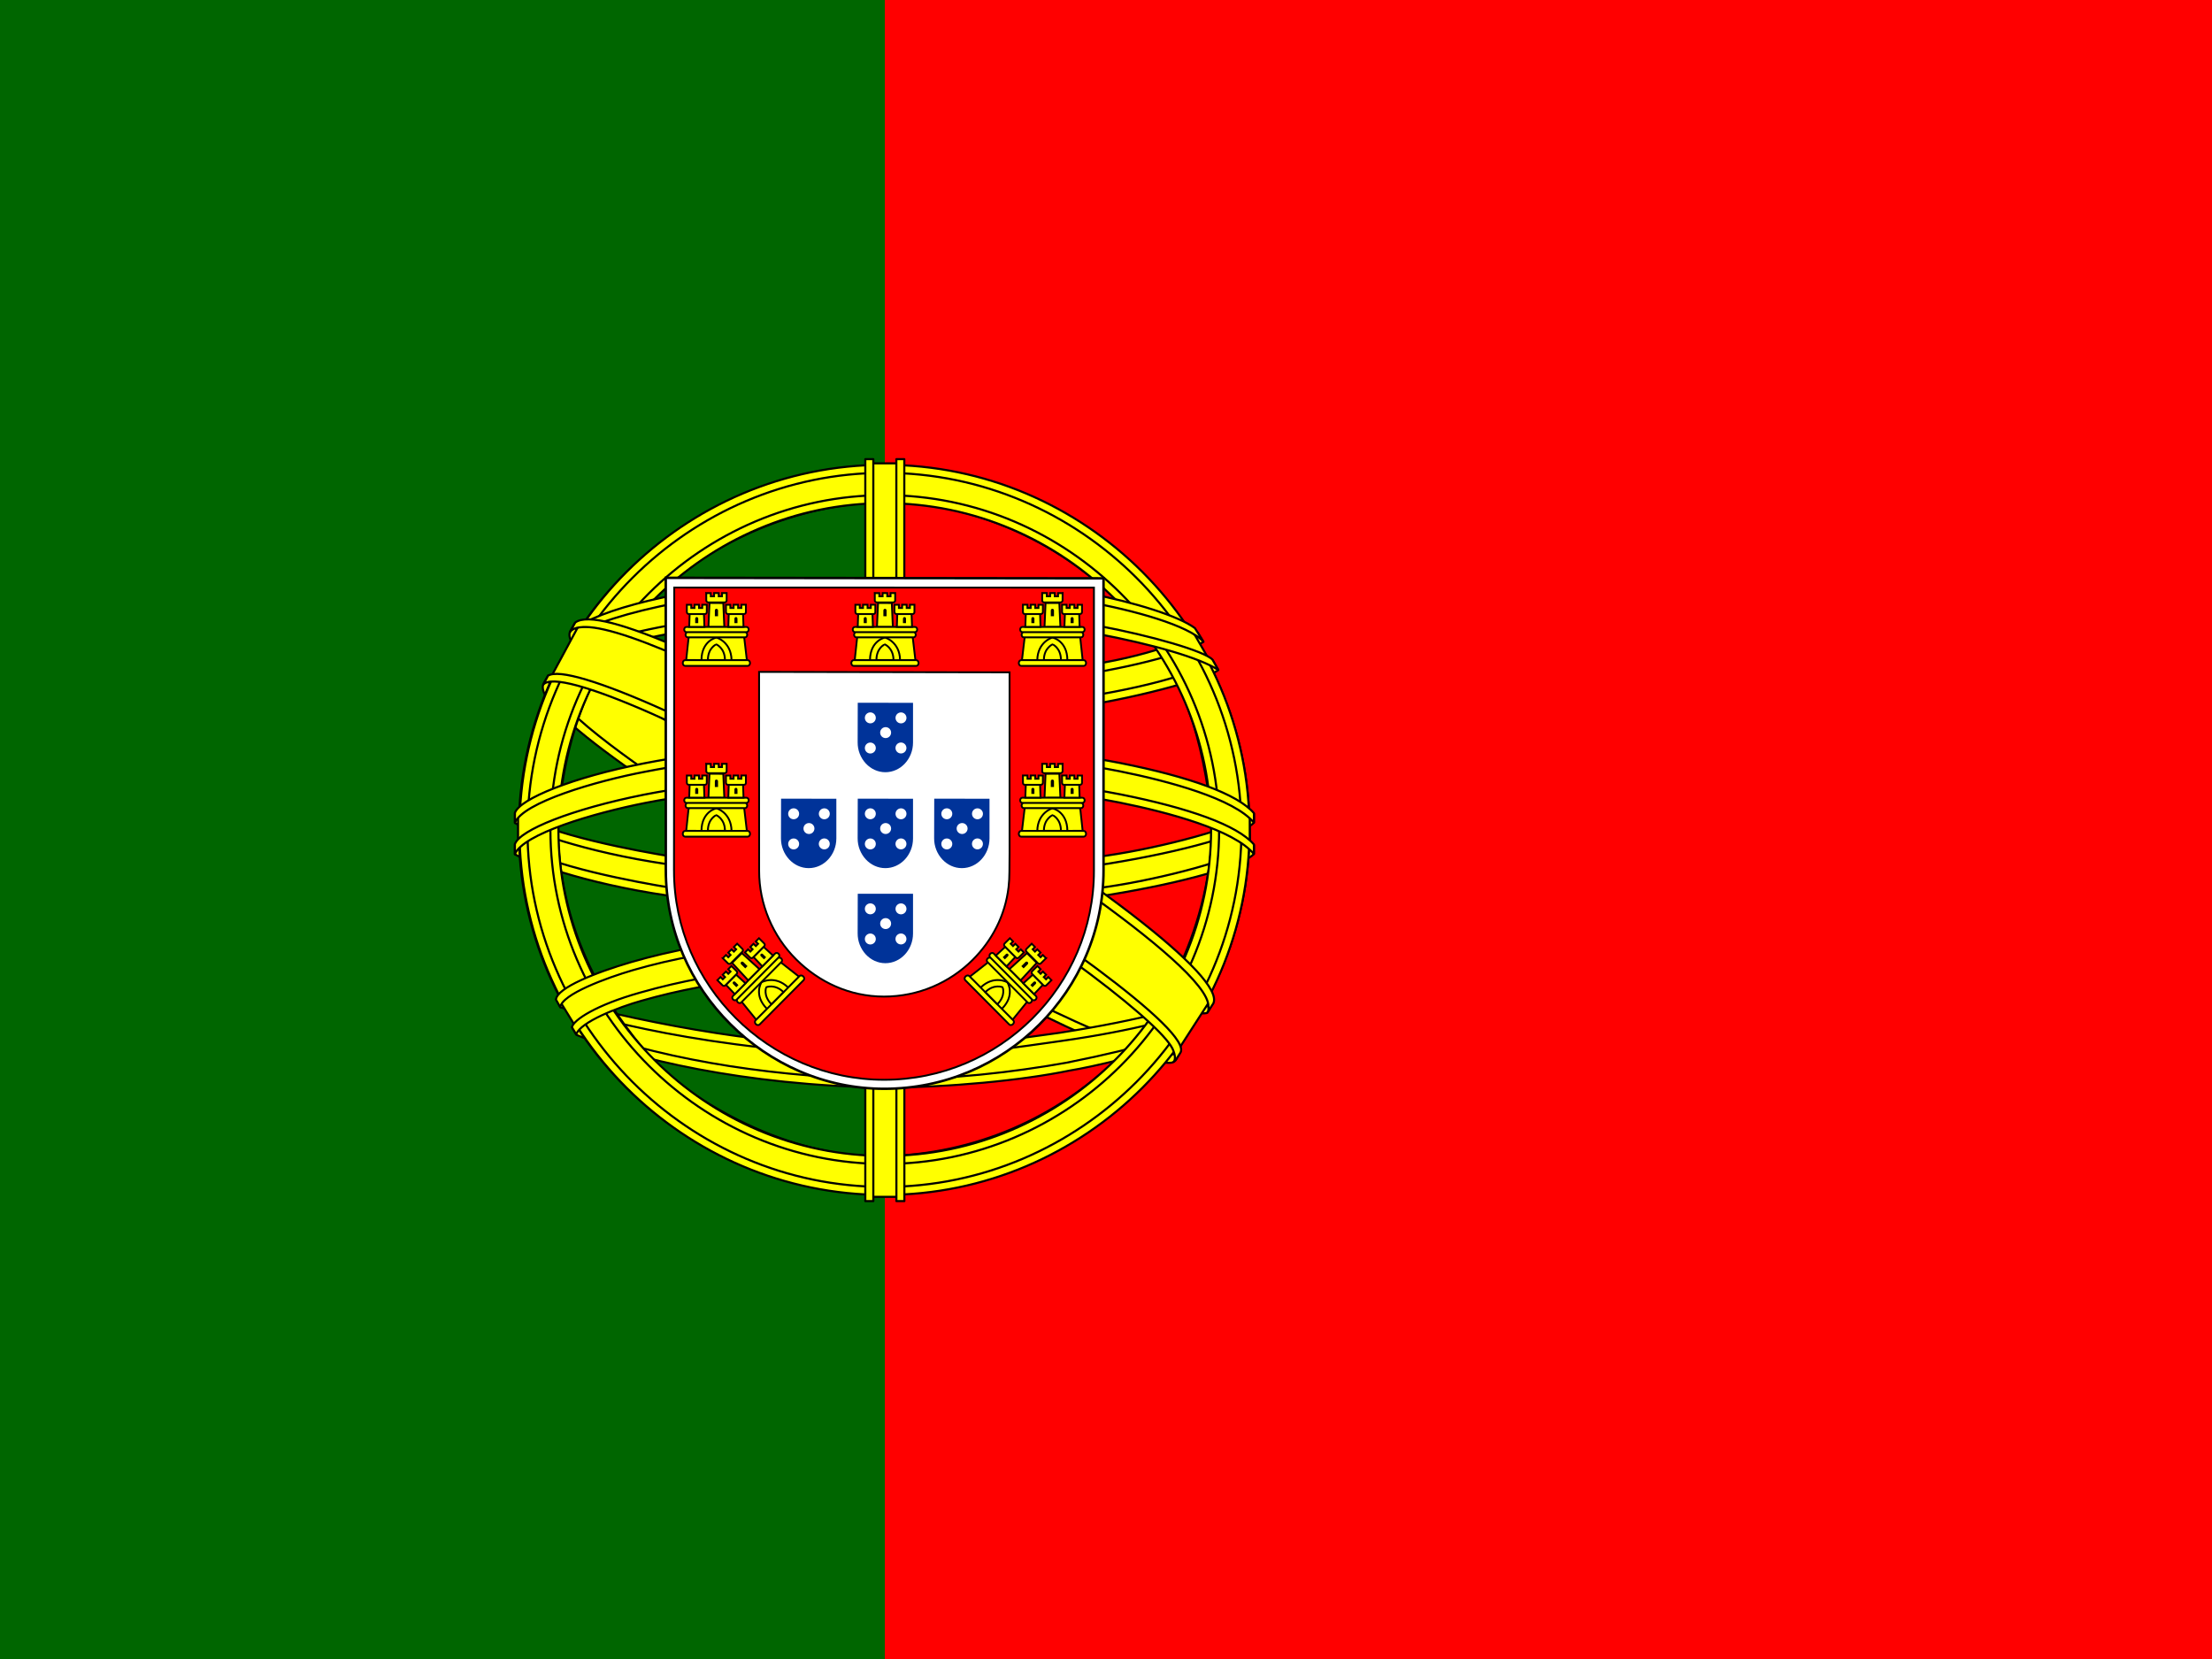
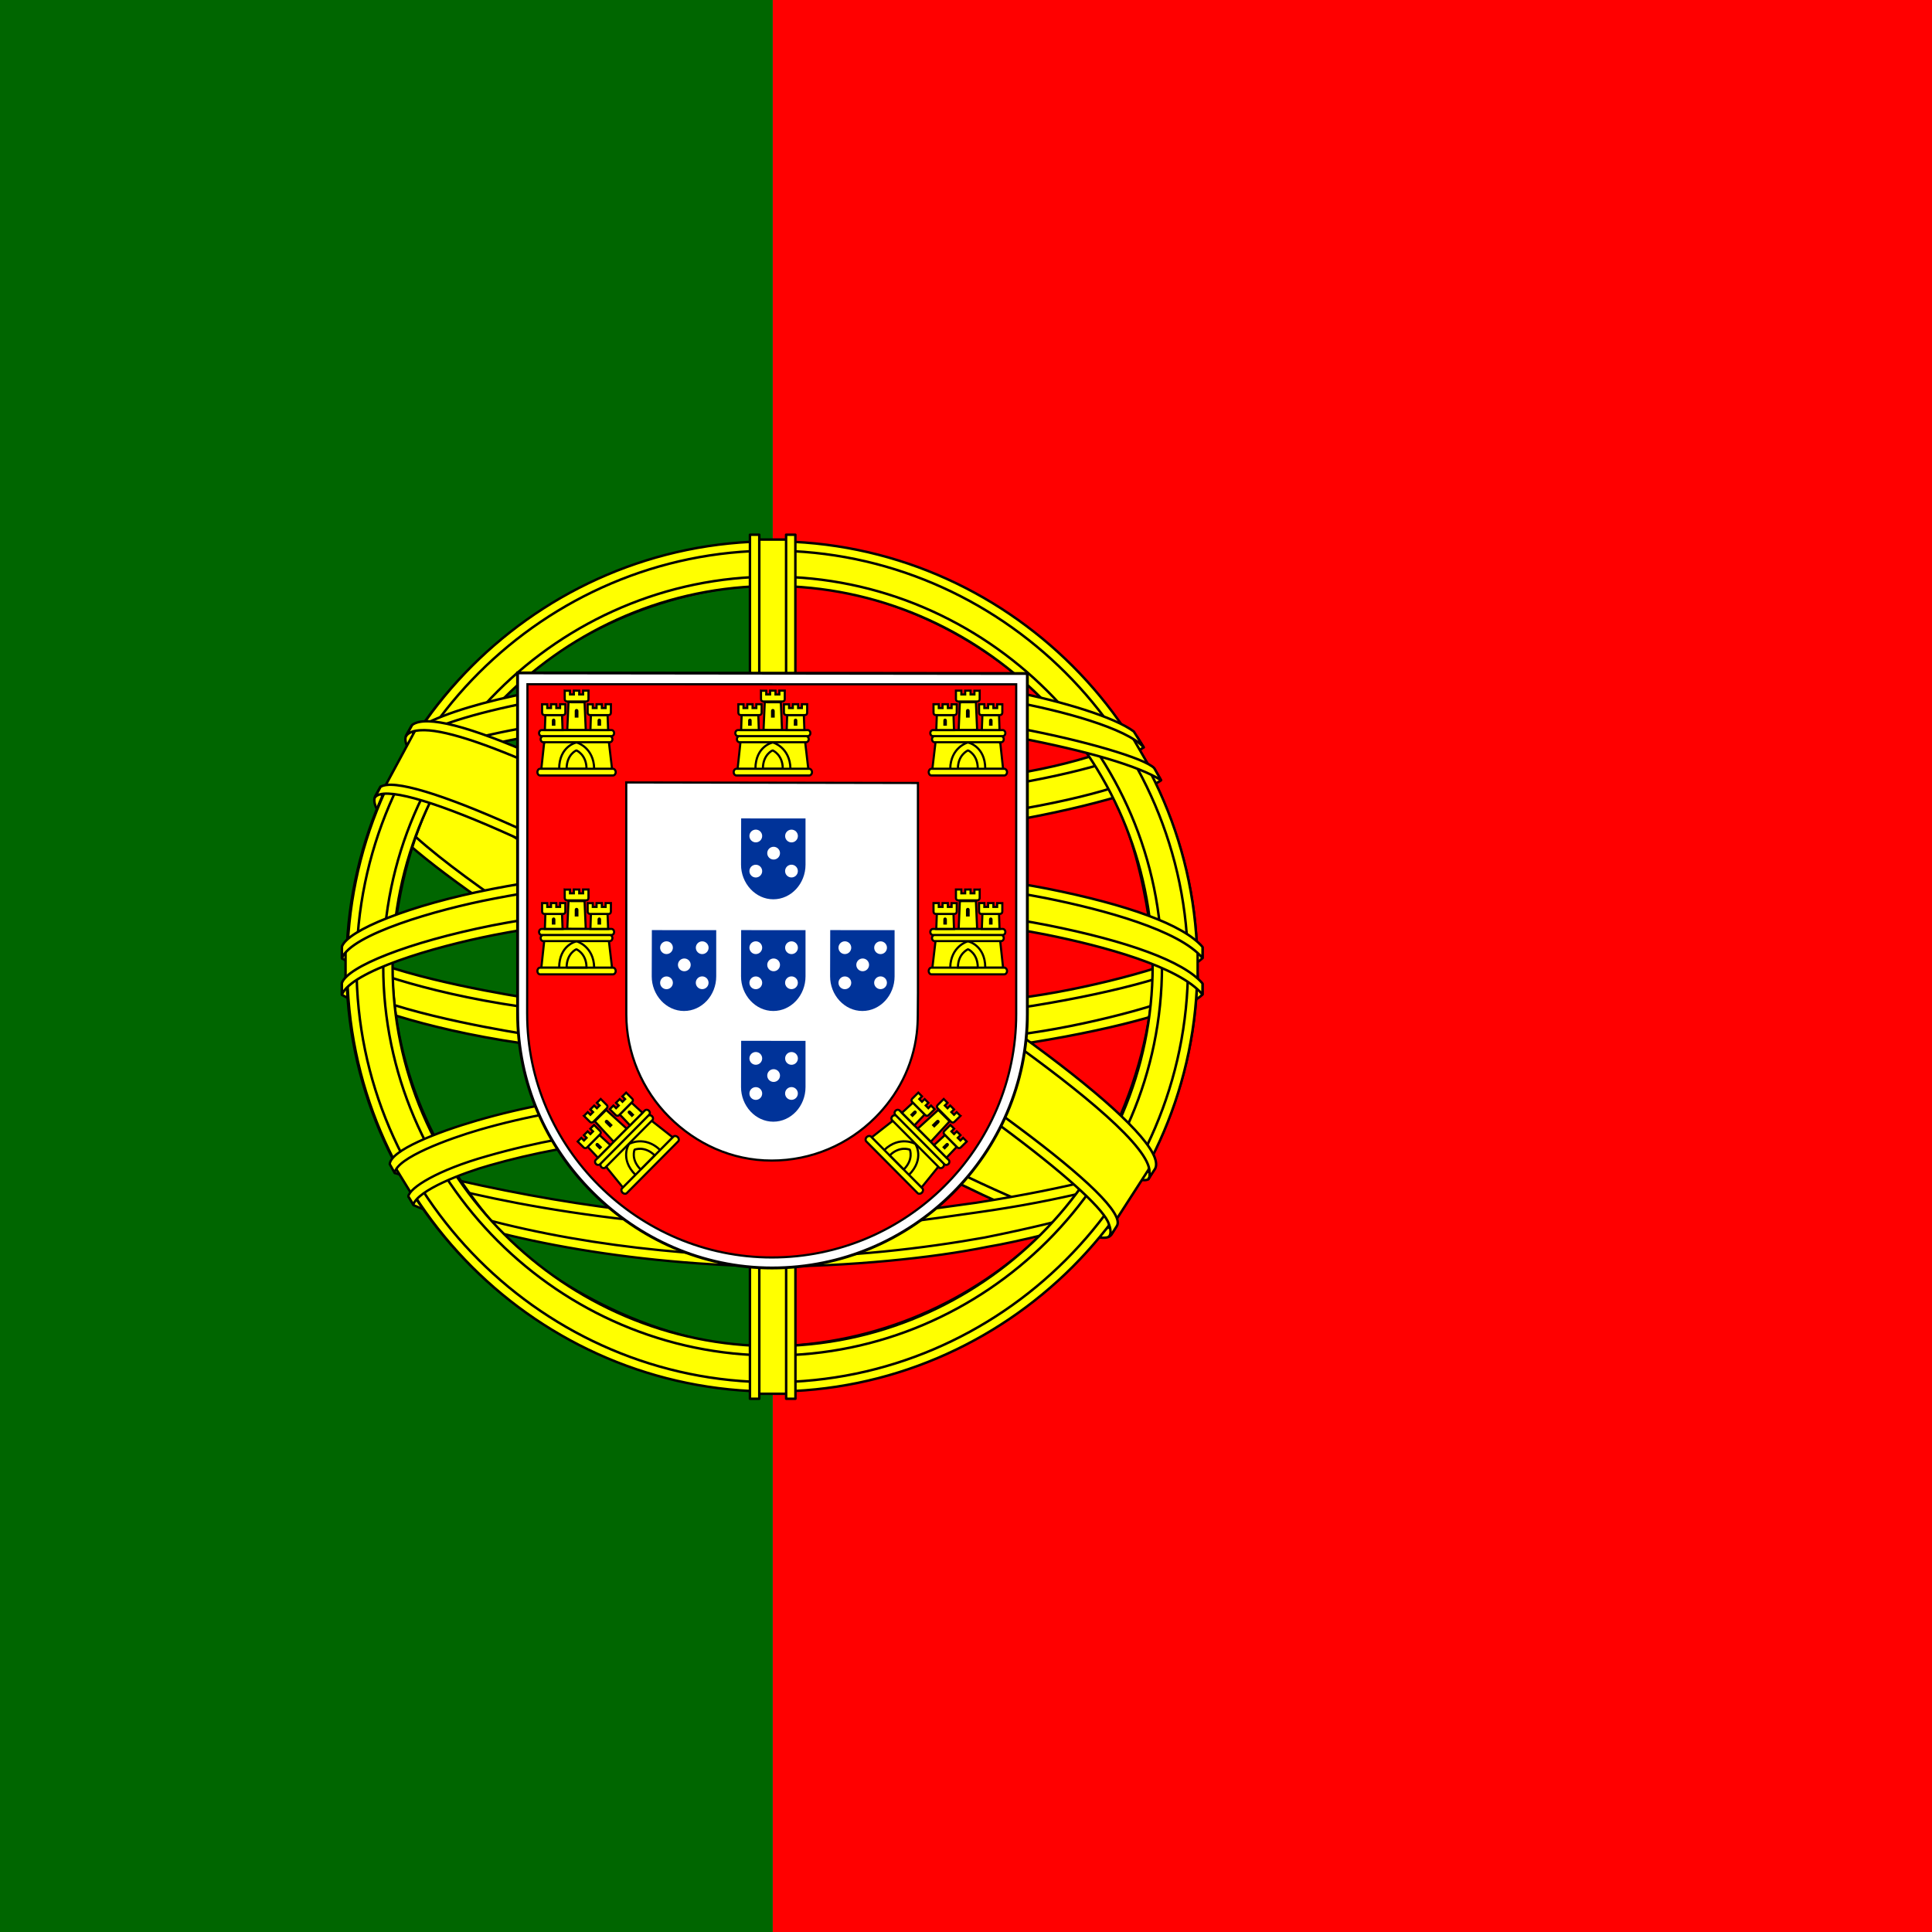
- <svg xmlns="http://www.w3.org/2000/svg" xmlns:xlink="http://www.w3.org/1999/xlink" height="480" width="640" version="1">
-   <path fill="red" d="M256 0h384v480H256z" />
-   <path fill="#060" d="M0 0h256v480H0z" />
+ <svg xmlns="http://www.w3.org/2000/svg" xmlns:xlink="http://www.w3.org/1999/xlink" height="512" width="512" version="1">
+   <path fill="red" d="M204.79 0h307.26v512H204.79z" />
+   <path fill="#060" d="M-.05 0h204.84v512H-.05z" />
  <g fill="#ff0" fill-rule="evenodd" stroke="#000" stroke-width=".573" stroke-linecap="round" stroke-linejoin="round">
-     <path d="M339.456 306.176c-32.224-.97-179.99-93.205-181.003-107.893l8.16-13.608c14.657 21.297 165.717 110.998 180.555 107.82l-7.712 13.677" stroke-width=".611" />
-     <path d="M164.896 182.827c-2.89 7.78 38.56 33.406 88.43 63.737 49.87 30.33 92.87 49.073 96.056 46.385.195-.348 1.57-2.71 1.443-2.692-.598.9-2.052 1.184-4.32.53-13.474-3.886-48.614-20.016-92.133-46.406-43.518-26.392-81.38-50.714-87.265-61.047-.41-.716-.7-2.023-.642-3.04h-.143l-1.253 2.19-.173.342zm175.317 123.776c-.546.99-1.565 1.024-3.5.812-12.053-1.334-48.628-19.12-91.906-45.028-50.358-30.144-91.947-57.61-87.435-64.79l1.228-2.17.242.076c-4.058 12.165 82.077 61.417 87.148 64.557 49.84 30.877 91.856 48.908 95.575 44.222l-1.353 2.326v-.002z" stroke-width=".611" />
-     <path d="M256.18 207.18c32.254-.256 72.055-4.41 94.96-13.537l-4.936-8.018c-13.538 7.493-53.557 12.42-90.295 13.157-43.453-.4-74.124-4.446-89.49-14.757l-4.66 8.538c28.25 11.954 57.198 14.493 94.422 14.616" stroke-width=".611" />
-     <path d="M352.47 193.824c-.79 1.26-15.727 6.412-37.732 10.214-14.92 2.274-34.383 4.22-58.67 4.242-23.076.022-41.926-1.62-56.197-3.555-23.1-3.622-35.02-8.66-39.428-10.442.42-.838.692-1.426 1.098-2.21 12.688 5.053 24.666 8.1 38.698 10.258 14.177 1.92 32.8 3.587 55.76 3.566 24.176-.025 43.424-2.117 58.258-4.324 22.565-3.64 34.892-8.324 36.623-10.5l1.593 2.752h-.002zm-4.332-8.13c-2.446 1.963-14.632 6.285-36.073 9.71-14.31 2.05-32.504 3.886-55.75 3.908-22.084.022-40.127-1.466-53.85-3.465-21.775-2.844-33.365-7.974-37.543-9.47.416-.72.84-1.432 1.274-2.148 3.25 1.636 14.435 6.176 36.508 9.303 13.568 1.924 31.638 3.358 53.613 3.335 23.136-.023 41.123-1.894 55.34-3.934 21.553-2.965 33.15-8.477 34.91-9.857l1.572 2.614v.003zM150.272 246.037c19.838 10.67 63.9 16.047 105.594 16.417 37.963.06 87.42-5.868 105.916-15.67l-.51-10.678c-5.785 9.042-58.786 17.716-105.818 17.36-47.033-.354-90.707-7.618-105.266-17.022l.084 9.59" stroke-width=".611" />
-     <path d="M362.795 244.5v2.548c-2.78 3.324-20.208 8.347-42.066 11.885-16.635 2.55-38.323 4.474-65.347 4.474-25.673 0-46.147-1.83-62.024-4.268-25.1-3.656-41.152-10.056-44.375-11.966l.015-2.97c9.68 6.435 35.905 11.142 44.71 12.584 15.775 2.42 36.127 4.238 61.672 4.238 26.898 0 48.463-1.91 64.994-4.444 15.68-2.266 38.02-8.157 42.418-12.08zm.01-9.057v2.547c-2.778 3.32-20.208 8.345-42.065 11.882-16.635 2.55-38.322 4.474-65.346 4.474-25.674 0-46.147-1.828-62.025-4.268-25.098-3.653-41.15-10.053-44.374-11.964l.014-2.97c9.68 6.434 35.905 11.143 44.712 12.582 15.774 2.423 36.126 4.24 61.67 4.24 26.898 0 48.464-1.91 64.994-4.446 15.68-2.265 38.02-8.156 42.418-12.08v.003zM255.776 304.34c-45.623-.27-84.716-12.435-92.97-14.446l6.02 9.424c14.58 6.133 52.718 15.274 87.388 14.262 34.67-1.01 64.97-3.697 86.323-14.092l6.172-9.765c-14.553 6.853-64.074 14.548-92.935 14.618" stroke-width=".611" />
-     <path d="M344.853 297.3a143.02 143.02 0 0 1-2.77 4.086c-10.07 3.55-25.94 7.28-32.636 8.367-13.68 2.818-34.843 4.9-53.625 4.91-40.416-.592-73.5-8.504-89.063-15.253l-1.257-2.16.205-.323 2.13.826c27.678 9.902 58.764 13.853 88.21 14.562 18.71.066 37.436-2.144 52.58-4.852 23.222-4.653 32.612-8.16 35.493-9.75l.734-.41zm5.352-8.826c.023.028.047.054.07.083a287.226 287.226 0 0 1-2.093 3.48c-5.372 1.92-19.95 6.185-41.237 9.162-14.025 1.91-22.743 3.76-50.644 4.302-52.282-1.33-86.132-11.553-94.174-14.075l-1.192-2.286c30.3 7.91 61.25 13.433 95.37 13.997 25.525-.544 36.385-2.424 50.294-4.32 24.823-3.86 37.33-7.946 41.083-9.126a2.845 2.845 0 0 0-.164-.212l2.692-1.005-.002.002z" stroke-width=".587" />
-     <path d="M350.752 237.61c.148 30.013-15.21 56.946-27.582 68.827-17.502 16.81-40.707 27.623-67.807 28.12-30.26.557-58.794-19.17-66.448-27.838-14.963-16.945-27.145-38.462-27.536-67.46 1.853-32.757 14.712-55.574 33.352-71.22 18.64-15.647 43.46-23.268 64.13-22.723 23.847.63 51.705 12.33 70.955 35.554 12.61 15.22 18.072 31.733 20.935 56.74zM255.62 134.847c58.118 0 105.916 47.294 105.916 105.283 0 57.987-47.798 105.283-105.916 105.283-58.117 0-105.52-47.295-105.52-105.284 0-57.99 47.403-105.284 105.52-105.284" stroke-width=".611" />
-     <path d="M255.904 134.485c58.17 0 105.612 47.45 105.612 105.624 0 58.173-47.443 105.62-105.612 105.62-58.17 0-105.612-47.446-105.612-105.62 0-58.176 47.443-105.625 105.612-105.625zM152.617 240.11c0 56.81 46.65 103.297 103.287 103.297 56.637 0 103.29-46.487 103.29-103.298 0-56.814-46.654-103.3-103.29-103.3s-103.287 46.49-103.287 103.3z" stroke-width=".611" />
-     <path d="M255.99 143.264c53.046 0 96.74 43.542 96.74 96.75 0 53.21-43.695 96.75-96.74 96.75-53.046 0-96.74-43.54-96.74-96.75 0-53.208 43.695-96.75 96.74-96.75zm-94.417 96.75c0 51.93 42.645 94.426 94.416 94.426 51.77 0 94.415-42.495 94.415-94.426 0-51.93-42.643-94.426-94.416-94.426-51.772 0-94.417 42.495-94.417 94.426z" stroke-width=".611" />
-     <path d="M260.245 134.06h-9.05l.01 212.223h9.082z" stroke-width=".611" />
-     <path d="M259.34 132.85h2.302l.02 214.666h-2.306l-.016-214.667zm-8.984 0h2.322l.003 214.668h-2.323V132.85z" stroke-width=".611" />
-     <path d="M361.59 244.197v-7.845l-6.39-5.952-36.267-9.6-52.266-5.334-62.934 3.2-44.8 10.667-9.045 6.7v7.846L172.8 233.6l54.4-8.534h52.267l38.4 4.267 26.666 6.4z" stroke-width=".611" />
-     <path d="M255.947 223.755c24.942-.046 49.14 2.363 68.336 6.1 19.807 3.96 33.746 8.913 38.512 14.476l-.006 2.756c-5.748-6.923-24.505-11.998-38.953-14.9-19.05-3.705-43.086-6.098-67.89-6.05-26.174.047-50.546 2.526-69.317 6.19-15.06 2.987-35.147 8.924-37.655 14.78v-2.868c1.377-4.053 16.334-10.11 37.316-14.31 18.912-3.69 43.33-6.126 69.657-6.173zm.01-9.06c24.942-.044 49.142 2.366 68.336 6.102 19.807 3.962 33.746 8.913 38.512 14.476l-.005 2.754c-5.748-6.92-24.505-11.997-38.953-14.897-19.048-3.707-43.085-6.1-67.89-6.052-26.174.047-50.427 2.528-69.2 6.188-14.534 2.756-35.44 8.928-37.772 14.784v-2.87c1.377-4.01 16.636-10.284 37.317-14.31 18.91-3.69 43.328-6.124 69.655-6.173zM255.445 168.49c39.306-.196 73.59 5.496 89.275 13.53l5.72 9.9c-13.632-7.348-50.618-14.988-94.937-13.845-36.11.222-74.696 3.975-94.055 14.304l6.83-11.424c15.89-8.24 53.358-12.42 87.17-12.463" stroke-width=".611" />
-     <path d="M255.968 176.66c22.418-.058 44.08 1.206 61.308 4.315 16.043 2.986 31.344 7.467 33.53 9.877l1.698 2.998c-5.32-3.475-18.56-7.343-35.562-10.567-17.073-3.21-38.72-4.272-61.013-4.213-25.305-.087-44.963 1.25-61.835 4.19-17.843 3.34-30.223 8.11-33.277 10.375l1.662-3.168c5.934-3.028 15.35-6.677 31.172-9.525 17.447-3.187 37.315-4.143 62.317-4.28zm-.01-9.05c21.454-.055 42.637 1.14 59.15 4.11 13.022 2.534 25.9 6.492 30.617 10.014l2.48 3.942c-4.217-4.688-20.09-9.13-34.105-11.62-16.385-2.825-36.688-3.943-58.142-4.122-22.515.063-43.323 1.442-59.47 4.382-15.403 2.93-25.343 6.402-29.55 9.112l2.183-3.292c5.805-3.056 15.182-5.862 26.99-8.157 16.266-2.962 37.202-4.306 59.85-4.37zM308.427 284.01c-19.433-3.627-38.9-4.154-52.498-3.994-65.502.768-86.662 13.45-89.244 17.29l-4.895-7.98c16.677-12.088 52.345-18.866 94.493-18.173 21.886.358 40.773 1.812 56.66 4.89l-4.518 7.97" stroke-width=".611" />
-     <path d="M255.552 278.89c18.22.273 36.106 1.025 53.37 4.244l-1.252 2.207c-16.033-2.958-33.125-4.09-52.056-4-24.174-.188-48.624 2.07-69.91 8.18-6.717 1.868-17.836 6.186-18.97 9.755l-1.244-2.05c.36-2.11 7.08-6.488 19.642-10.017 24.382-6.982 47.188-8.16 70.42-8.32v.003zm.827-9.17c18.877.354 38.372 1.227 57.322 4.98L312.4 277c-17.112-3.397-33.46-4.53-55.91-4.875-24.25.044-49.974 1.773-73.363 8.573-7.55 2.2-20.583 6.955-21.018 10.72l-1.244-2.203c.283-3.42 11.565-7.88 21.715-10.833 23.57-6.853 49.36-8.615 73.8-8.66z" stroke-width=".587" />
-     <path d="M349.42 290.54l-7.872 12.21-22.615-20.083-58.666-39.467-66.134-36.267-34.336-11.744 7.318-13.57 2.485-1.353 21.333 5.333 70.4 36.267 40.534 25.6L336 272l13.867 16z" stroke-width=".611" />
-     <path d="M158.56 195.51c6.022-4.085 50.282 15.63 96.592 43.556 46.188 28.004 90.322 59.65 86.338 65.57l-1.31 2.062-.6.474c.128-.092.792-.904-.066-3.1-1.968-6.475-33.275-31.457-85.22-62.82-50.64-30.197-92.844-48.397-97.064-43.195l1.33-2.548zm192.47 94.855c3.807-7.522-37.244-38.447-88.14-68.557-52.07-29.51-89.595-46.88-96.45-41.7l-1.522 2.77c-.014.153.055-.188.377-.436 1.246-1.088 3.312-1.015 4.244-1.03 11.802.175 45.51 15.688 92.806 42.802 20.723 12.07 87.542 54.923 87.287 66.975.018 1.034.086 1.248-.304 1.76l1.7-2.584v-.003z" stroke-width=".611" />
+     <path d="M293.78 326.588c-34.37-1.036-191.988-99.42-193.07-115.086l8.705-14.515c15.634 22.717 176.765 118.397 192.59 115.006l-8.225 14.59" stroke-width=".652" />
+     <path d="M107.583 195.015c-3.083 8.3 41.13 35.633 94.326 67.987 53.192 32.35 99.06 52.344 102.46 49.477.207-.37 1.672-2.892 1.537-2.872-.637.96-2.188 1.264-4.608.566-14.373-4.145-51.856-21.35-98.276-49.5-46.42-28.152-86.806-54.094-93.083-65.117-.435-.764-.746-2.158-.683-3.24l-.152-.004-1.337 2.337-.184.366zM294.59 327.043c-.584 1.057-1.67 1.093-3.735.866-12.857-1.424-51.87-20.396-98.033-48.03-53.715-32.154-98.077-61.452-93.264-69.11l1.31-2.314.257.08c-4.327 12.977 87.55 65.512 92.96 68.86 53.16 32.936 97.98 52.17 101.945 47.17l-1.443 2.483v-.004z" stroke-width=".652" />
+     <path d="M204.954 220.99c34.403-.27 76.857-4.7 101.29-14.438L300.978 198c-14.442 7.992-57.13 13.248-96.316 14.034-46.35-.426-79.064-4.742-95.456-15.74l-4.97 9.106c30.134 12.75 61.012 15.46 100.717 15.59" stroke-width=".652" />
+     <path d="M307.662 206.746c-.84 1.344-16.775 6.84-40.247 10.894-15.915 2.426-36.675 4.5-62.582 4.526-24.614.023-44.72-1.73-59.943-3.792-24.64-3.864-37.357-9.24-42.058-11.14.45-.893.74-1.52 1.172-2.355 13.534 5.388 26.31 8.637 41.278 10.94 15.122 2.048 34.986 3.825 59.478 3.802 25.787-.026 46.318-2.258 62.14-4.612 24.07-3.882 37.22-8.878 39.065-11.2l1.7 2.936h-.002zm-4.62-8.673c-2.61 2.095-15.608 6.705-38.48 10.357-15.262 2.188-34.67 4.146-59.465 4.17-23.556.023-42.802-1.565-57.44-3.697-23.227-3.033-35.59-8.505-40.045-10.1.443-.767.895-1.528 1.358-2.292 3.468 1.747 15.398 6.59 38.942 9.926 14.472 2.052 33.747 3.58 57.187 3.557 24.677-.025 43.863-2.02 59.03-4.197 22.99-3.163 35.36-9.042 37.237-10.514l1.676 2.79zM91.985 262.44c21.16 11.38 68.158 17.117 112.633 17.51 40.494.066 93.25-6.258 112.978-16.713l-.543-11.39c-6.172 9.644-62.707 18.896-112.875 18.517-50.168-.378-96.754-8.127-112.284-18.157l.09 10.23" stroke-width=".652" />
+     <path d="M318.675 260.8v2.718c-2.964 3.545-21.555 8.903-44.87 12.677-17.743 2.72-40.876 4.772-69.702 4.772-27.385 0-49.223-1.952-66.16-4.552-26.77-3.9-43.894-10.725-47.33-12.763l.014-3.17c10.325 6.866 38.3 11.888 47.692 13.425 16.825 2.583 38.534 4.52 65.782 4.52 28.69 0 51.694-2.038 69.326-4.74 16.727-2.416 40.555-8.7 45.246-12.884zm.012-9.66v2.716c-2.964 3.543-21.556 8.9-44.87 12.674-17.743 2.72-40.877 4.773-69.702 4.773-27.386 0-49.224-1.95-66.16-4.553-26.77-3.896-43.894-10.723-47.33-12.76l.014-3.17c10.324 6.863 38.297 11.886 47.69 13.42 16.826 2.586 38.535 4.525 65.784 4.525 28.69 0 51.694-2.04 69.326-4.744 16.726-2.415 40.555-8.7 45.246-12.883v.002zM204.522 324.63c-48.665-.29-90.363-13.265-99.17-15.41l6.422 10.052c15.554 6.543 56.234 16.293 93.215 15.213 36.98-1.078 69.3-3.943 92.077-15.03l6.583-10.418c-15.52 7.31-68.344 15.52-99.128 15.594" stroke-width=".652" />
+     <path d="M299.538 317.12a152.554 152.554 0 0 1-2.954 4.358c-10.743 3.788-27.67 7.765-34.813 8.925-14.59 3.007-37.164 5.227-57.2 5.237-43.11-.63-78.398-9.07-95-16.27l-1.34-2.302.22-.346 2.272.88c29.523 10.563 62.68 14.777 94.092 15.534 19.954.07 39.93-2.287 56.083-5.176 24.77-4.963 34.786-8.704 37.86-10.4l.78-.438zm5.708-9.414c.025.03.05.057.075.088-.723 1.22-1.468 2.464-2.232 3.712-5.73 2.048-21.28 6.598-43.985 9.773-14.96 2.037-24.26 4.01-54.02 4.59-55.77-1.42-91.876-12.325-100.454-15.014l-1.272-2.44c32.32 8.438 65.333 14.328 101.726 14.93 27.228-.58 38.812-2.585 53.65-4.608 26.476-4.117 39.816-8.476 43.82-9.735-.05-.072-.11-.148-.176-.226l2.87-1.073v.002z" stroke-width=".626" />
+     <path d="M305.83 253.45c.158 32.015-16.225 60.743-29.42 73.416-18.67 17.93-43.422 29.464-72.328 29.996-32.28.593-62.715-20.45-70.878-29.695-15.96-18.074-28.955-41.025-29.372-71.957 1.977-34.94 15.694-59.278 35.576-75.968 19.883-16.69 46.357-24.818 68.405-24.237 25.438.67 55.153 13.15 75.686 37.925 13.45 16.23 19.276 33.846 22.33 60.52zM204.356 143.837c61.992 0 112.977 50.446 112.977 112.302 0 61.854-50.985 112.303-112.977 112.303-61.992 0-112.554-50.447-112.554-112.302 0-61.856 50.562-112.302 112.554-112.302" stroke-width=".652" />
+     <path d="M204.66 143.45c62.046 0 112.65 50.613 112.65 112.666 0 62.052-50.605 112.663-112.65 112.663-62.05 0-112.654-50.61-112.654-112.664 0-62.053 50.606-112.665 112.653-112.665zM94.484 256.117c0 60.6 49.762 110.185 110.174 110.185 60.41 0 110.173-49.585 110.173-110.184 0-60.6-49.763-110.186-110.174-110.186-60.413 0-110.175 49.588-110.175 110.186z" stroke-width=".652" />
+     <path d="M204.75 152.815c56.582 0 103.188 46.445 103.188 103.2 0 56.758-46.607 103.2-103.188 103.2-56.582 0-103.19-46.442-103.19-103.2 0-56.755 46.61-103.2 103.19-103.2zm-100.71 103.2c0 55.393 45.486 100.72 100.71 100.72 55.223 0 100.71-45.327 100.71-100.72 0-55.394-45.486-100.722-100.71-100.722S104.04 200.62 104.04 256.015z" stroke-width=".652" />
+     <path d="M209.29 142.996h-9.655l.01 226.372h9.69z" stroke-width=".652" />
+     <path d="M208.322 141.706h2.458l.02 228.977h-2.46l-.017-228.977zm-9.58.002h2.475l.004 228.977h-2.478V141.708z" stroke-width=".652" />
+     <path d="M317.39 260.477v-8.37l-6.816-6.347-38.684-10.24-55.75-5.69-67.13 3.414-47.787 11.378-9.648 7.145v8.37l24.44-10.964 58.026-9.102h55.752l40.96 4.552 28.445 6.827z" stroke-width=".652" />
+     <path d="M204.704 238.672c26.605-.05 52.418 2.52 72.892 6.507 21.127 4.223 35.996 9.506 41.08 15.44l-.006 2.938c-6.13-7.384-26.138-12.798-41.55-15.893-20.318-3.952-45.958-6.504-72.416-6.455-27.92.052-53.916 2.696-73.937 6.603C114.7 251 93.277 257.333 90.6 263.58v-3.06c1.47-4.323 17.424-10.784 39.805-15.265 20.172-3.933 46.217-6.532 74.3-6.583zm.012-9.663c26.604-.05 52.417 2.522 72.89 6.507 21.13 4.225 35.997 9.507 41.08 15.44l-.005 2.94c-6.13-7.384-26.137-12.798-41.548-15.892-20.32-3.954-45.96-6.506-72.416-6.455-27.92.05-53.79 2.696-73.814 6.6-15.503 2.94-37.804 9.524-40.29 15.77v-3.06c1.468-4.278 17.745-10.97 39.804-15.267 20.172-3.933 46.217-6.53 74.3-6.583zM204.17 179.723c41.925-.21 78.495 5.863 95.226 14.433l6.103 10.558c-14.543-7.837-53.996-15.986-101.27-14.768-38.518.237-79.675 4.24-100.324 15.258l7.286-12.185c16.947-8.79 56.914-13.248 92.98-13.294" stroke-width=".652" />
+     <path d="M204.727 188.44c23.913-.065 47.02 1.284 65.395 4.6 17.113 3.185 33.433 7.965 35.767 10.536l1.808 3.197c-5.675-3.706-19.798-7.832-37.932-11.27-18.21-3.424-41.302-4.558-65.08-4.495-26.99-.093-47.96 1.332-65.957 4.47-19.034 3.56-32.24 8.65-35.496 11.066l1.773-3.38c6.33-3.23 16.372-7.12 33.25-10.16 18.61-3.4 39.802-4.42 66.472-4.565h-.002zm-.01-9.655c22.884-.06 45.48 1.216 63.092 4.382 13.89 2.704 27.627 6.926 32.658 10.682l2.646 4.204c-4.5-5-21.432-9.74-36.38-12.393-17.477-3.013-39.134-4.206-62.018-4.397-24.016.067-46.21 1.538-63.433 4.674-16.43 3.127-27.034 6.83-31.52 9.72l2.327-3.512c6.19-3.26 16.193-6.253 28.79-8.7 17.35-3.16 39.68-4.592 63.837-4.66zM260.683 302.945c-20.728-3.87-41.494-4.432-55.998-4.26-69.868.818-92.438 14.345-95.192 18.44l-5.222-8.51c17.79-12.894 55.835-20.125 100.793-19.385 23.345.382 43.49 1.932 60.438 5.215l-4.82 8.502" stroke-width=".652" />
+     <path d="M204.283 297.483c19.436.29 38.513 1.093 56.927 4.527l-1.334 2.354c-17.102-3.157-35.334-4.365-55.527-4.267-25.786-.2-51.866 2.207-74.572 8.723-7.164 1.994-19.025 6.6-20.234 10.406l-1.327-2.187c.383-2.25 7.55-6.92 20.95-10.685 26.01-7.448 50.335-8.703 75.116-8.874v.004zm.882-9.78c20.137.376 40.932 1.307 61.144 5.31l-1.39 2.45c-18.252-3.622-35.69-4.83-59.636-5.198-25.867.047-53.306 1.89-78.254 9.144-8.055 2.345-21.956 7.418-22.42 11.434l-1.325-2.35c.302-3.648 12.335-8.406 23.162-11.556 25.14-7.31 52.65-9.188 78.72-9.235z" stroke-width=".626" />
+     <path d="M304.408 309.908l-8.396 13.026-24.122-21.423-62.578-42.097-70.542-38.684-36.625-12.528 7.805-14.473 2.65-1.446 22.757 5.69 75.093 38.684 43.235 27.306 36.41 26.17 14.79 17.066z" stroke-width=".652" />
+     <path d="M100.825 208.543c6.424-4.357 53.634 16.674 103.032 46.46 49.266 29.872 96.343 63.626 92.094 69.943l-1.397 2.198-.64.506c.136-.098.844-.964-.07-3.306-2.1-6.907-35.494-33.554-90.902-67.01-54.015-32.21-99.033-51.622-103.534-46.073l1.42-2.717h-.002zm205.3 101.18c4.063-8.024-39.726-41.01-94.016-73.128-55.54-31.478-95.568-50.006-102.88-44.48l-1.624 2.956c-.014.164.06-.2.403-.466 1.328-1.16 3.532-1.08 4.526-1.1 12.59.19 48.546 16.736 98.994 45.657 22.104 12.875 93.378 58.587 93.106 71.44.02 1.106.092 1.334-.324 1.88l1.813-2.757v-.002z" stroke-width=".652" />
  </g>
-   <g transform="matrix(1.06667 0 0 1.06667 0 26.667)">
+   <g transform="matrix(1.13778 0 0 1.13778 -68.306 28.444)">
    <path d="M180.6 211.01c0 16.27 6.663 30.987 17.457 41.742 10.815 10.778 25.512 17.58 41.81 17.58 16.38 0 31.246-6.654 42.015-17.39 10.77-10.735 17.443-25.552 17.446-41.88h-.002v-79.19l-118.74-.14.012 79.278h.002z" fill="#fff" stroke="#000" stroke-width=".67" />
    <path d="M182.82 211.12v.045c0 15.557 6.44 29.724 16.775 40.01 10.354 10.304 24.614 16.71 40.214 16.71 15.68 0 29.91-6.36 40.22-16.625 10.31-10.265 16.698-24.433 16.7-40.044h-.002V134.39l-113.84-.02-.07 76.75m91.022-53.748l.004 48.89-.04 5.173c0 1.36-.082 2.912-.24 4.233-.926 7.73-4.48 14.467-9.746 19.708-6.164 6.136-14.67 9.942-24.047 9.942-9.326 0-17.638-3.938-23.828-10.1-6.35-6.32-10.03-14.986-10.03-23.947l-.013-54.022 67.94.122v.002z" fill="red" stroke="#000" stroke-width=".507" />
    <g id="e">
      <g id="d" fill="#ff0" stroke="#000" stroke-width=".5">
        <path d="M190.19 154.43c.135-5.52 4.052-6.828 4.08-6.847.03-.02 4.232 1.407 4.218 6.898l-8.298-.05" stroke="none" />
        <path d="M186.81 147.69l-.682 6.345 4.14.01c.04-5.25 3.975-6.124 4.07-6.104.09-.004 3.99 1.16 4.093 6.104h4.152l-.75-6.394-15.022.038v.002zM185.85 154.06h16.946c.357 0 .65.353.65.784 0 .43-.293.78-.65.78H185.85c-.357 0-.65-.35-.65-.78 0-.43.293-.784.65-.784z" />
        <path d="M192.01 154.03c.018-3.313 2.262-4.25 2.274-4.248 0 0 2.342.966 2.36 4.248h-4.634M186.21 145.05h16.245c.342 0 .623.318.623.705 0 .387-.28.704-.623.704H186.21c-.342 0-.623-.316-.623-.705 0-.387.28-.705.623-.705zM186.55 146.47h15.538c.327 0 .595.317.595.704 0 .388-.268.704-.595.704H186.55c-.327 0-.595-.316-.595-.704 0-.387.268-.704.595-.704zM191.57 135.88l1.227.002v.87h.895v-.89l1.257.005v.887h.896v-.89h1.258l-.002 2.01c0 .317-.254.52-.55.52h-4.41c-.296 0-.57-.236-.57-.525l-.004-1.99zM196.19 138.57l.277 6.45-4.303-.015.285-6.452 3.74.017" />
        <path id="a" d="M190.94 141.56l.13 3.478h-4.124l.116-3.478h3.88-.002z" />
        <use height="100%" width="100%" xlink:href="#a" x="10.609" />
        <path id="b" d="M186.3 139.04l1.2.003v.872h.877v-.892l1.23.004v.89h.88v-.894l1.23.002-.003 2.012c0 .314-.25.518-.536.518h-4.317c-.29 0-.558-.235-.558-.525l-.003-1.99z" />
        <use height="100%" width="100%" xlink:href="#b" x="10.609" />
        <path d="M193.9 140.61c-.026-.627.877-.634.866 0v1.536h-.866v-1.536" fill="#000" stroke="none" />
        <path id="c" d="M188.57 142.84c-.003-.606.837-.618.826 0v1.187h-.826v-1.187" fill="#000" stroke="none" />
        <use height="100%" width="100%" xlink:href="#c" x="10.641" />
      </g>
      <use height="100%" width="100%" xlink:href="#d" y="46.32" />
      <use height="100%" width="100%" xlink:href="#d" transform="rotate(-45.202 312.766 180.004)" />
    </g>
    <use height="100%" width="100%" xlink:href="#d" x="45.714" />
    <use height="100%" width="100%" xlink:href="#e" transform="matrix(-1 0 0 1 479.792 0)" />
    <g id="f" fill="#fff">
      <path d="M232.636 202.406v.005a8.34 8.34 0 0 0 2.212 5.69c1.365 1.467 3.245 2.378 5.302 2.378 2.067 0 3.944-.905 5.303-2.365 1.358-1.46 2.202-3.472 2.202-5.693v-10.768l-14.992-.013-.028 10.765" fill="#039" />
      <circle cx="236.074" cy="195.735" r="1.486" />
      <circle cx="244.392" cy="195.742" r="1.486" />
      <circle cx="240.225" cy="199.735" r="1.486" />
      <circle cx="236.074" cy="203.916" r="1.486" />
      <circle cx="244.383" cy="203.905" r="1.486" />
    </g>
    <use height="100%" width="100%" xlink:href="#f" y="-26.016" />
    <use height="100%" width="100%" xlink:href="#f" x="-20.799" />
    <use height="100%" width="100%" xlink:href="#f" x="20.745" />
    <use height="100%" width="100%" xlink:href="#f" y="25.784" />
  </g>
</svg>
